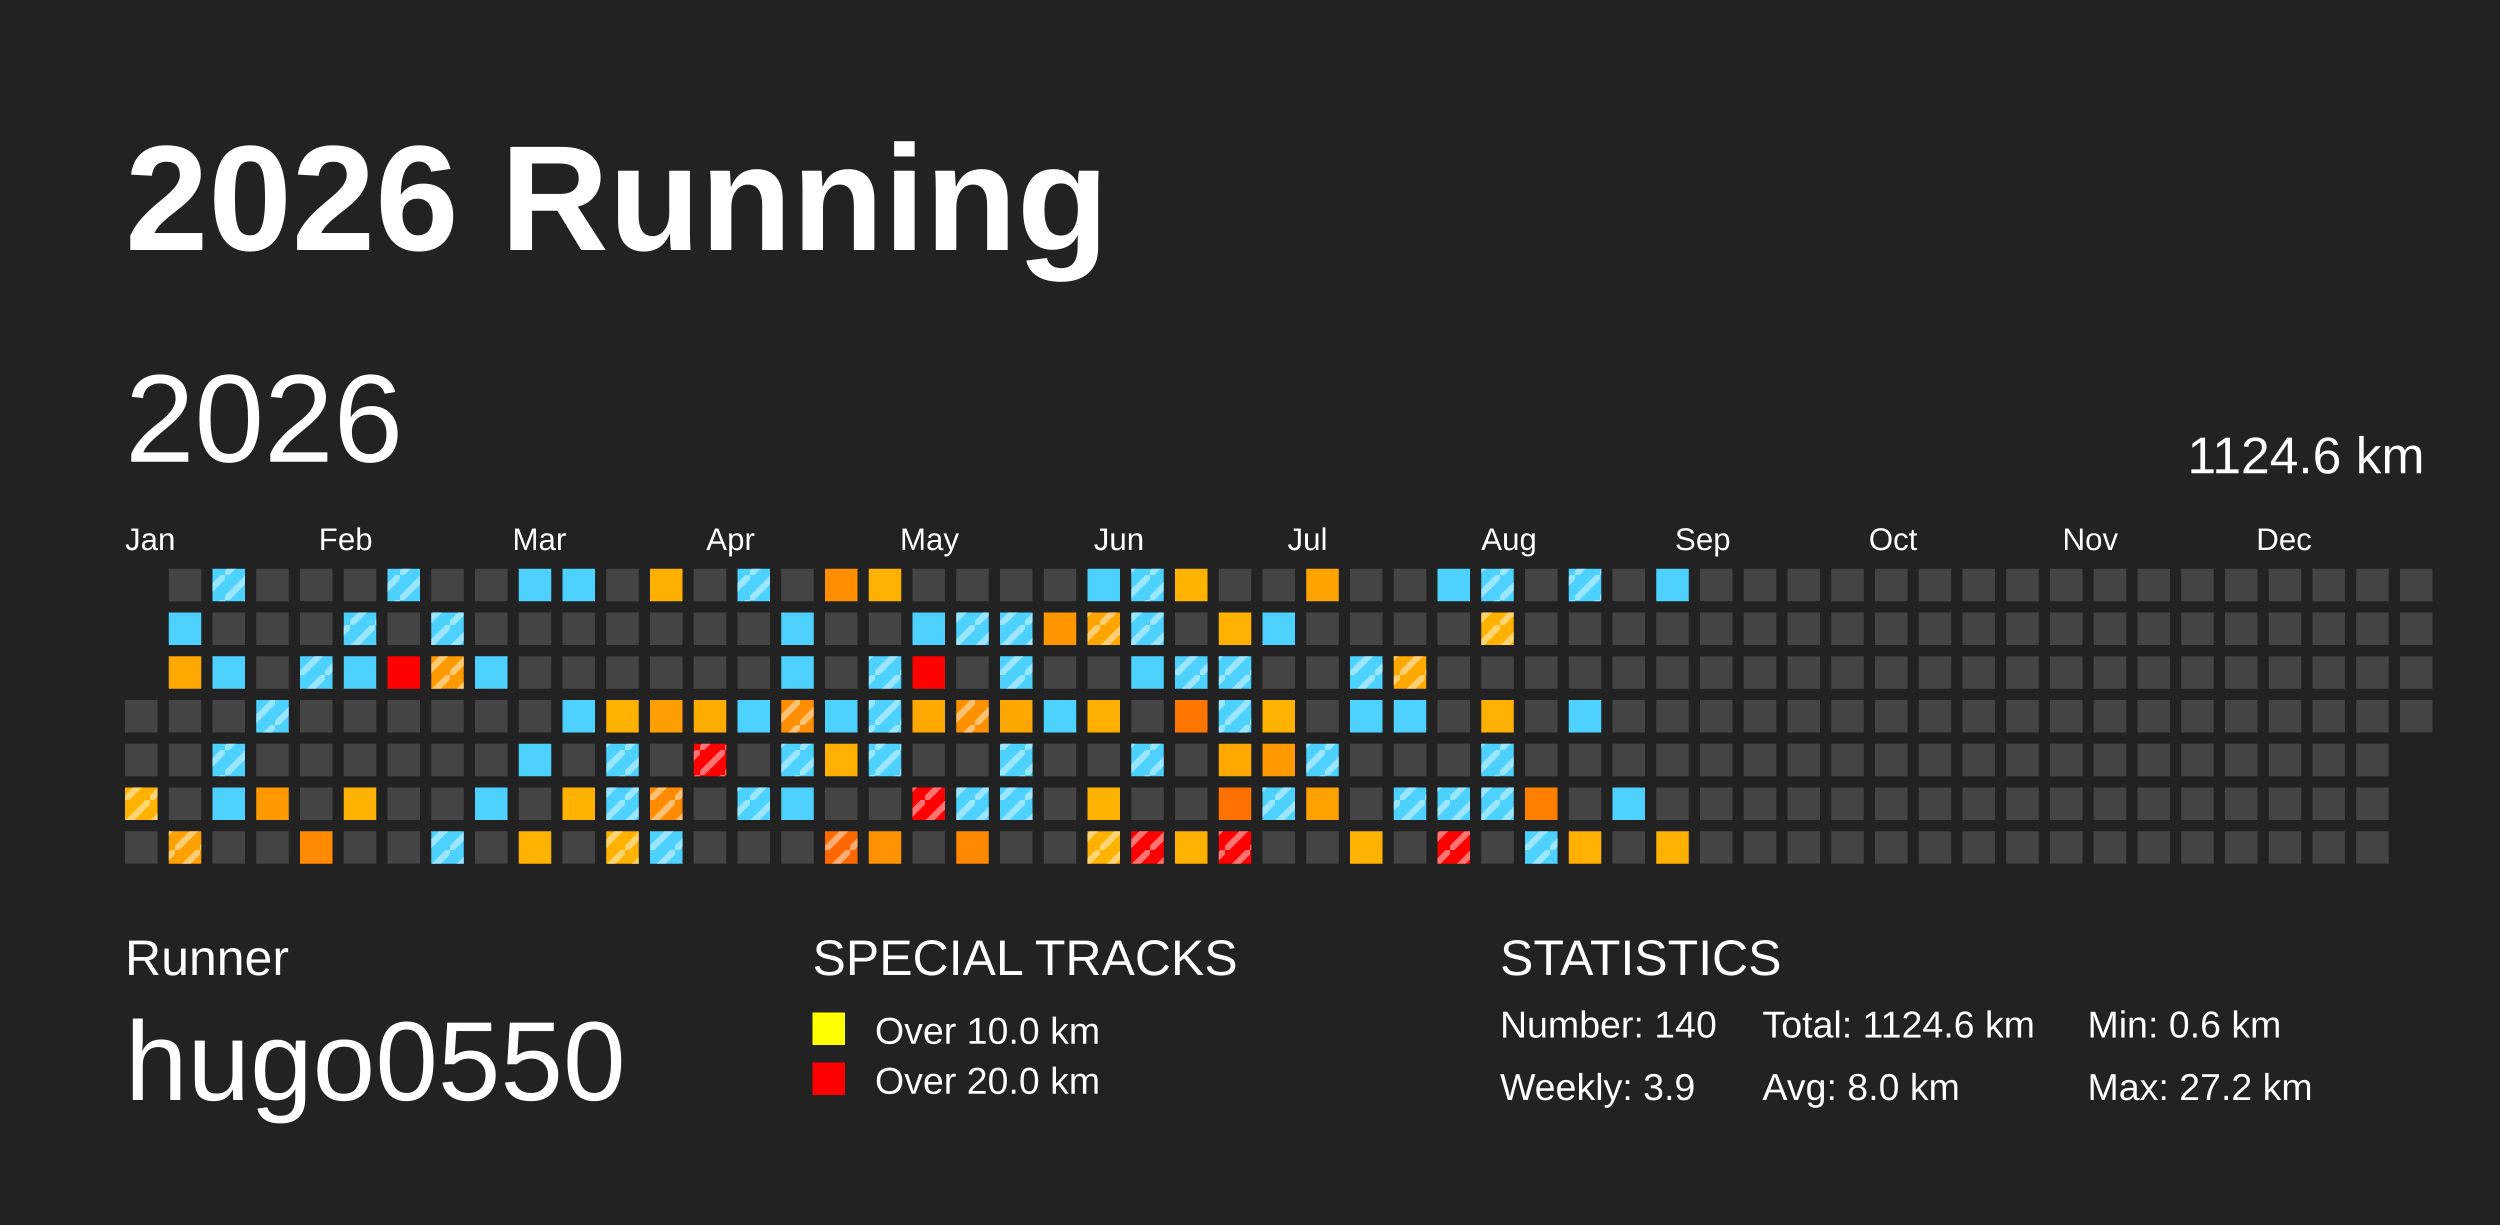
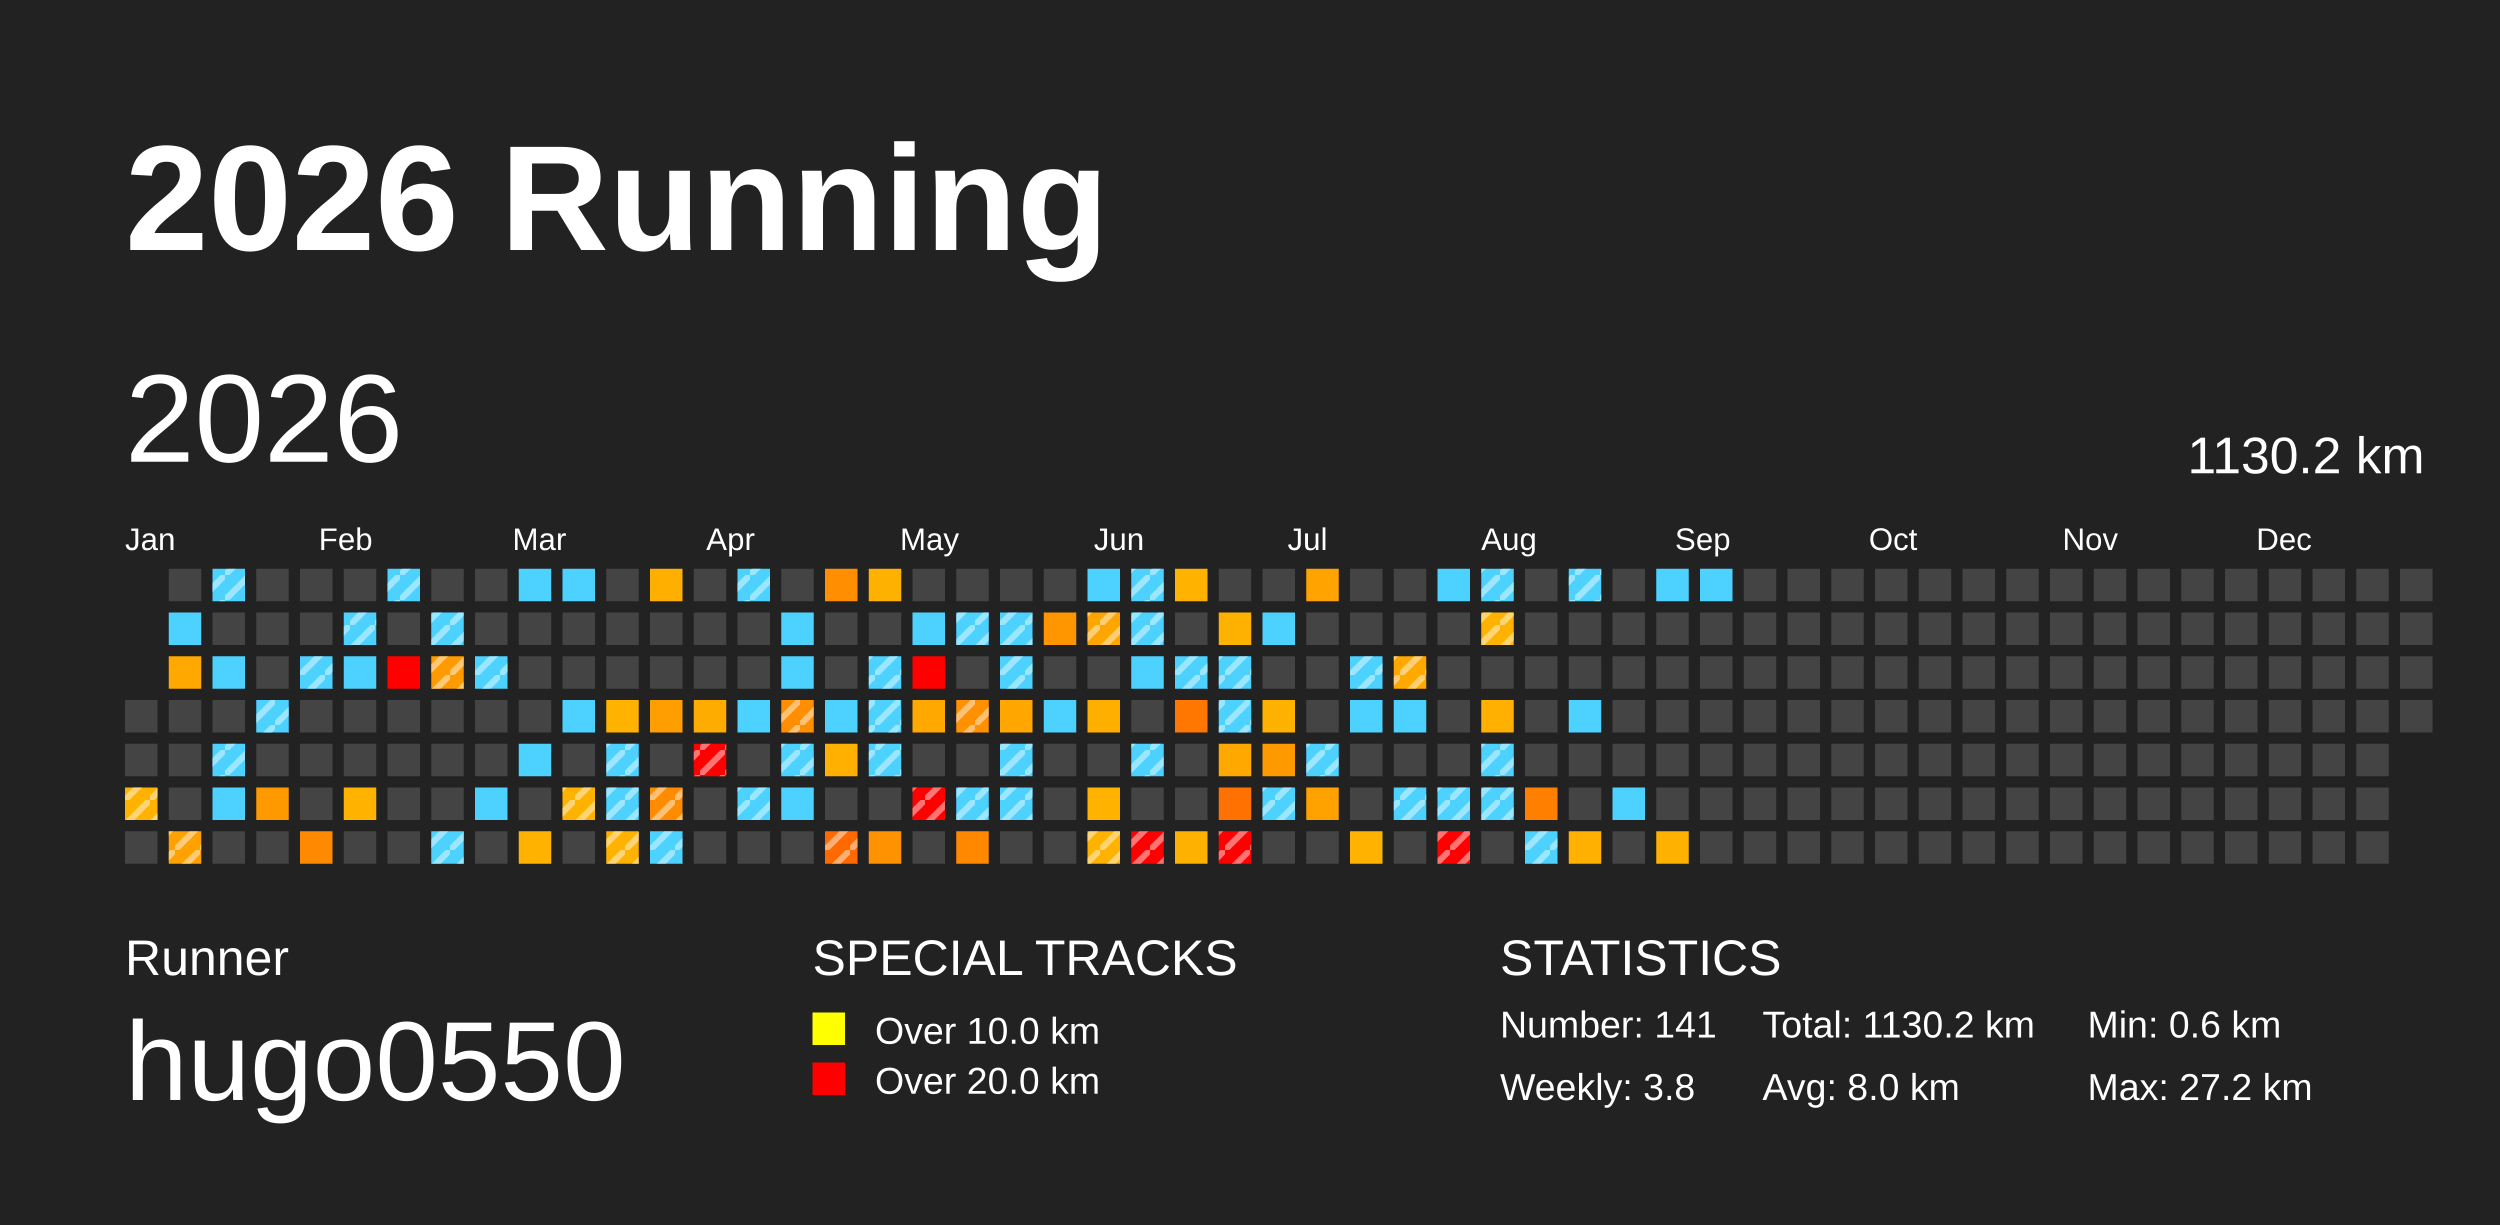
<svg xmlns="http://www.w3.org/2000/svg" baseProfile="full" height="98mm" version="1.1" viewBox="0,0,200,98" width="200mm">
  <defs>
    <pattern height="2" id="indoor-stripe" patternUnits="userSpaceOnUse" width="2">
      <line stroke="white" stroke-opacity="0.45" stroke-width="0.5" x1="0" x2="2" y1="2" y2="0" />
    </pattern>
  </defs>
  <rect fill="#222222" height="98" width="200" x="0" y="0" />
  <text fill="#FFFFFF" style="font-size:12px; font-family:Arial; font-weight:bold;" x="10" y="20">2026 Running</text>
  <text fill="#FFFFFF" style="font-size:4px; font-family:Arial" x="10" y="78">Runner</text>
  <text fill="#FFFFFF" style="font-size:9px; font-family:Arial" x="10" y="88">hugo0550</text>
  <text fill="#FFFFFF" style="font-size:4px; font-family:Arial" x="65" y="78">SPECIAL TRACKS</text>
  <rect fill="yellow" height="2.6" width="2.6" x="65" y="81" />
  <text fill="#FFFFFF" style="font-size:3px; font-family:Arial" x="70" y="83.5">Over 10.0 km</text>
  <rect fill="red" height="2.6" width="2.6" x="65" y="85" />
  <text fill="#FFFFFF" style="font-size:3px; font-family:Arial" x="70" y="87.5">Over 20.0 km</text>
  <text fill="#FFFFFF" style="font-size:4px; font-family:Arial" x="120" y="78">STATISTICS</text>
-   <text fill="#FFFFFF" style="font-size:3px; font-family:Arial" x="120" y="83">Number: 140</text>
-   <text fill="#FFFFFF" style="font-size:3px; font-family:Arial" x="120" y="88">Weekly: 3.9</text>
-   <text fill="#FFFFFF" style="font-size:3px; font-family:Arial" x="141" y="83">Total: 1124.6 km</text>
+   <text fill="#FFFFFF" style="font-size:3px; font-family:Arial" x="120" y="83">Number: 141</text>
+   <text fill="#FFFFFF" style="font-size:3px; font-family:Arial" x="120" y="88">Weekly: 3.8</text>
+   <text fill="#FFFFFF" style="font-size:3px; font-family:Arial" x="141" y="83">Total: 1130.2 km</text>
  <text fill="#FFFFFF" style="font-size:3px; font-family:Arial" x="141" y="88">Avg: 8.0 km</text>
  <text fill="#FFFFFF" style="font-size:3px; font-family:Arial" x="167" y="83">Min: 0.6 km</text>
  <text fill="#FFFFFF" style="font-size:3px; font-family:Arial" x="167" y="88">Max: 27.2 km</text>
  <text dominant-baseline="hanging" fill="#FFFFFF" style="font-size:10.0px; font-family:Arial;" x="10" y="30">2026</text>
-   <text dominant-baseline="hanging" fill="#FFFFFF" style="font-size:4.125px; font-family:Arial;" x="175" y="35">1124.6 km</text>
+   <text dominant-baseline="hanging" fill="#FFFFFF" style="font-size:4.125px; font-family:Arial;" x="175" y="35">1130.2 km</text>
  <text fill="#FFFFFF" style="font-size:2.5px; font-family:Arial" x="10.0" y="44">Jan</text>
  <text fill="#FFFFFF" style="font-size:2.5px; font-family:Arial" x="25.5" y="44">Feb</text>
  <text fill="#FFFFFF" style="font-size:2.5px; font-family:Arial" x="41.0" y="44">Mar</text>
  <text fill="#FFFFFF" style="font-size:2.5px; font-family:Arial" x="56.5" y="44">Apr</text>
  <text fill="#FFFFFF" style="font-size:2.5px; font-family:Arial" x="72.0" y="44">May</text>
  <text fill="#FFFFFF" style="font-size:2.5px; font-family:Arial" x="87.5" y="44">Jun</text>
  <text fill="#FFFFFF" style="font-size:2.5px; font-family:Arial" x="103.0" y="44">Jul</text>
  <text fill="#FFFFFF" style="font-size:2.5px; font-family:Arial" x="118.5" y="44">Aug</text>
  <text fill="#FFFFFF" style="font-size:2.5px; font-family:Arial" x="134.0" y="44">Sep</text>
  <text fill="#FFFFFF" style="font-size:2.5px; font-family:Arial" x="149.5" y="44">Oct</text>
  <text fill="#FFFFFF" style="font-size:2.5px; font-family:Arial" x="165.0" y="44">Nov</text>
  <text fill="#FFFFFF" style="font-size:2.5px; font-family:Arial" x="180.5" y="44">Dec</text>
  <rect fill="#444444" height="2.6" width="2.6" x="10.0" y="56.0" />
  <rect fill="#444444" height="2.6" width="2.6" x="10.0" y="59.5" />
  <rect fill="#ffb300" height="2.6" width="2.6" x="10.0" y="63.0" />
  <rect fill="url(#indoor-stripe)" height="2.6" style="pointer-events: none;" width="2.6" x="10.0" y="63.0" />
  <rect fill="#444444" height="2.6" width="2.6" x="10.0" y="66.5" />
  <rect fill="#444444" height="2.6" width="2.6" x="13.5" y="45.5" />
  <rect fill="#4dd2ff" height="2.6" width="2.6" x="13.5" y="49.0" />
  <rect fill="#ffa800" height="2.6" width="2.6" x="13.5" y="52.5" />
  <rect fill="#444444" height="2.6" width="2.6" x="13.5" y="56.0" />
  <rect fill="#444444" height="2.6" width="2.6" x="13.5" y="59.5" />
  <rect fill="#444444" height="2.6" width="2.6" x="13.5" y="63.0" />
  <rect fill="#ffa100" height="2.6" width="2.6" x="13.5" y="66.5" />
  <rect fill="url(#indoor-stripe)" height="2.6" style="pointer-events: none;" width="2.6" x="13.5" y="66.5" />
  <rect fill="#4dd2ff" height="2.6" width="2.6" x="17.0" y="45.5" />
  <rect fill="url(#indoor-stripe)" height="2.6" style="pointer-events: none;" width="2.6" x="17.0" y="45.5" />
  <rect fill="#444444" height="2.6" width="2.6" x="17.0" y="49.0" />
  <rect fill="#4dd2ff" height="2.6" width="2.6" x="17.0" y="52.5" />
  <rect fill="#444444" height="2.6" width="2.6" x="17.0" y="56.0" />
  <rect fill="#4dd2ff" height="2.6" width="2.6" x="17.0" y="59.5" />
  <rect fill="url(#indoor-stripe)" height="2.6" style="pointer-events: none;" width="2.6" x="17.0" y="59.5" />
  <rect fill="#4dd2ff" height="2.6" width="2.6" x="17.0" y="63.0" />
  <rect fill="#444444" height="2.6" width="2.6" x="17.0" y="66.5" />
  <rect fill="#444444" height="2.6" width="2.6" x="20.5" y="45.5" />
  <rect fill="#444444" height="2.6" width="2.6" x="20.5" y="49.0" />
  <rect fill="#444444" height="2.6" width="2.6" x="20.5" y="52.5" />
  <rect fill="#4dd2ff" height="2.6" width="2.6" x="20.5" y="56.0" />
  <rect fill="url(#indoor-stripe)" height="2.6" style="pointer-events: none;" width="2.6" x="20.5" y="56.0" />
  <rect fill="#444444" height="2.6" width="2.6" x="20.5" y="59.5" />
  <rect fill="#ff9900" height="2.6" width="2.6" x="20.5" y="63.0" />
  <rect fill="#444444" height="2.6" width="2.6" x="20.5" y="66.5" />
  <rect fill="#444444" height="2.6" width="2.6" x="24.0" y="45.5" />
  <rect fill="#444444" height="2.6" width="2.6" x="24.0" y="49.0" />
  <rect fill="#4dd2ff" height="2.6" width="2.6" x="24.0" y="52.5" />
  <rect fill="url(#indoor-stripe)" height="2.6" style="pointer-events: none;" width="2.6" x="24.0" y="52.5" />
  <rect fill="#444444" height="2.6" width="2.6" x="24.0" y="56.0" />
  <rect fill="#444444" height="2.6" width="2.6" x="24.0" y="59.5" />
  <rect fill="#444444" height="2.6" width="2.6" x="24.0" y="63.0" />
  <rect fill="#ff8900" height="2.6" width="2.6" x="24.0" y="66.5" />
  <rect fill="#444444" height="2.6" width="2.6" x="27.5" y="45.5" />
  <rect fill="#4dd2ff" height="2.6" width="2.6" x="27.5" y="49.0" />
  <rect fill="url(#indoor-stripe)" height="2.6" style="pointer-events: none;" width="2.6" x="27.5" y="49.0" />
  <rect fill="#4dd2ff" height="2.6" width="2.6" x="27.5" y="52.5" />
  <rect fill="#444444" height="2.6" width="2.6" x="27.5" y="56.0" />
  <rect fill="#444444" height="2.6" width="2.6" x="27.5" y="59.5" />
  <rect fill="#ffb300" height="2.6" width="2.6" x="27.5" y="63.0" />
  <rect fill="#444444" height="2.6" width="2.6" x="27.5" y="66.5" />
  <rect fill="#4dd2ff" height="2.6" width="2.6" x="31.0" y="45.5" />
  <rect fill="url(#indoor-stripe)" height="2.6" style="pointer-events: none;" width="2.6" x="31.0" y="45.5" />
  <rect fill="#444444" height="2.6" width="2.6" x="31.0" y="49.0" />
  <rect fill="red" height="2.6" width="2.6" x="31.0" y="52.5" />
  <rect fill="#444444" height="2.6" width="2.6" x="31.0" y="56.0" />
  <rect fill="#444444" height="2.6" width="2.6" x="31.0" y="59.5" />
  <rect fill="#444444" height="2.6" width="2.6" x="31.0" y="63.0" />
  <rect fill="#444444" height="2.6" width="2.6" x="31.0" y="66.5" />
  <rect fill="#444444" height="2.6" width="2.6" x="34.5" y="45.5" />
  <rect fill="#4dd2ff" height="2.6" width="2.6" x="34.5" y="49.0" />
  <rect fill="url(#indoor-stripe)" height="2.6" style="pointer-events: none;" width="2.6" x="34.5" y="49.0" />
  <rect fill="#ff9a00" height="2.6" width="2.6" x="34.5" y="52.5" />
  <rect fill="url(#indoor-stripe)" height="2.6" style="pointer-events: none;" width="2.6" x="34.5" y="52.5" />
  <rect fill="#444444" height="2.6" width="2.6" x="34.5" y="56.0" />
  <rect fill="#444444" height="2.6" width="2.6" x="34.5" y="59.5" />
  <rect fill="#444444" height="2.6" width="2.6" x="34.5" y="63.0" />
  <rect fill="#4dd2ff" height="2.6" width="2.6" x="34.5" y="66.5" />
  <rect fill="url(#indoor-stripe)" height="2.6" style="pointer-events: none;" width="2.6" x="34.5" y="66.5" />
  <rect fill="#444444" height="2.6" width="2.6" x="38.0" y="45.5" />
  <rect fill="#444444" height="2.6" width="2.6" x="38.0" y="49.0" />
  <rect fill="#4dd2ff" height="2.6" width="2.6" x="38.0" y="52.5" />
+   <rect fill="url(#indoor-stripe)" height="2.6" style="pointer-events: none;" width="2.6" x="38.0" y="52.5" />
  <rect fill="#444444" height="2.6" width="2.6" x="38.0" y="56.0" />
  <rect fill="#444444" height="2.6" width="2.6" x="38.0" y="59.5" />
  <rect fill="#4dd2ff" height="2.6" width="2.6" x="38.0" y="63.0" />
  <rect fill="#444444" height="2.6" width="2.6" x="38.0" y="66.5" />
  <rect fill="#4dd2ff" height="2.6" width="2.6" x="41.5" y="45.5" />
  <rect fill="#444444" height="2.6" width="2.6" x="41.5" y="49.0" />
  <rect fill="#444444" height="2.6" width="2.6" x="41.5" y="52.5" />
  <rect fill="#444444" height="2.6" width="2.6" x="41.5" y="56.0" />
  <rect fill="#4dd2ff" height="2.6" width="2.6" x="41.5" y="59.5" />
  <rect fill="#444444" height="2.6" width="2.6" x="41.5" y="63.0" />
  <rect fill="#ffb300" height="2.6" width="2.6" x="41.5" y="66.5" />
  <rect fill="#4dd2ff" height="2.6" width="2.6" x="45.0" y="45.5" />
  <rect fill="#444444" height="2.6" width="2.6" x="45.0" y="49.0" />
  <rect fill="#444444" height="2.6" width="2.6" x="45.0" y="52.5" />
  <rect fill="#4dd2ff" height="2.6" width="2.6" x="45.0" y="56.0" />
  <rect fill="#444444" height="2.6" width="2.6" x="45.0" y="59.5" />
  <rect fill="#ffb200" height="2.6" width="2.6" x="45.0" y="63.0" />
+   <rect fill="url(#indoor-stripe)" height="2.6" style="pointer-events: none;" width="2.6" x="45.0" y="63.0" />
  <rect fill="#444444" height="2.6" width="2.6" x="45.0" y="66.5" />
  <rect fill="#444444" height="2.6" width="2.6" x="48.5" y="45.5" />
  <rect fill="#444444" height="2.6" width="2.6" x="48.5" y="49.0" />
  <rect fill="#444444" height="2.6" width="2.6" x="48.5" y="52.5" />
  <rect fill="#ffb200" height="2.6" width="2.6" x="48.5" y="56.0" />
  <rect fill="#4dd2ff" height="2.6" width="2.6" x="48.5" y="59.5" />
  <rect fill="url(#indoor-stripe)" height="2.6" style="pointer-events: none;" width="2.6" x="48.5" y="59.5" />
  <rect fill="#4dd2ff" height="2.6" width="2.6" x="48.5" y="63.0" />
  <rect fill="url(#indoor-stripe)" height="2.6" style="pointer-events: none;" width="2.6" x="48.5" y="63.0" />
  <rect fill="#ffb300" height="2.6" width="2.6" x="48.5" y="66.5" />
  <rect fill="url(#indoor-stripe)" height="2.6" style="pointer-events: none;" width="2.6" x="48.5" y="66.5" />
  <rect fill="#ffaf00" height="2.6" width="2.6" x="52.0" y="45.5" />
  <rect fill="#444444" height="2.6" width="2.6" x="52.0" y="49.0" />
  <rect fill="#444444" height="2.6" width="2.6" x="52.0" y="52.5" />
  <rect fill="#ff9e00" height="2.6" width="2.6" x="52.0" y="56.0" />
  <rect fill="#444444" height="2.6" width="2.6" x="52.0" y="59.5" />
  <rect fill="#ff8c00" height="2.6" width="2.6" x="52.0" y="63.0" />
  <rect fill="url(#indoor-stripe)" height="2.6" style="pointer-events: none;" width="2.6" x="52.0" y="63.0" />
  <rect fill="#4dd2ff" height="2.6" width="2.6" x="52.0" y="66.5" />
  <rect fill="url(#indoor-stripe)" height="2.6" style="pointer-events: none;" width="2.6" x="52.0" y="66.5" />
  <rect fill="#444444" height="2.6" width="2.6" x="55.5" y="45.5" />
  <rect fill="#444444" height="2.6" width="2.6" x="55.5" y="49.0" />
  <rect fill="#444444" height="2.6" width="2.6" x="55.5" y="52.5" />
  <rect fill="#ffac00" height="2.6" width="2.6" x="55.5" y="56.0" />
  <rect fill="red" height="2.6" width="2.6" x="55.5" y="59.5" />
  <rect fill="url(#indoor-stripe)" height="2.6" style="pointer-events: none;" width="2.6" x="55.5" y="59.5" />
  <rect fill="#444444" height="2.6" width="2.6" x="55.5" y="63.0" />
  <rect fill="#444444" height="2.6" width="2.6" x="55.5" y="66.5" />
  <rect fill="#4dd2ff" height="2.6" width="2.6" x="59.0" y="45.5" />
  <rect fill="url(#indoor-stripe)" height="2.6" style="pointer-events: none;" width="2.6" x="59.0" y="45.5" />
  <rect fill="#444444" height="2.6" width="2.6" x="59.0" y="49.0" />
  <rect fill="#444444" height="2.6" width="2.6" x="59.0" y="52.5" />
  <rect fill="#4dd2ff" height="2.6" width="2.6" x="59.0" y="56.0" />
  <rect fill="#444444" height="2.6" width="2.6" x="59.0" y="59.5" />
  <rect fill="#4dd2ff" height="2.6" width="2.6" x="59.0" y="63.0" />
  <rect fill="url(#indoor-stripe)" height="2.6" style="pointer-events: none;" width="2.6" x="59.0" y="63.0" />
  <rect fill="#444444" height="2.6" width="2.6" x="59.0" y="66.5" />
  <rect fill="#444444" height="2.6" width="2.6" x="62.5" y="45.5" />
  <rect fill="#4dd2ff" height="2.6" width="2.6" x="62.5" y="49.0" />
  <rect fill="#4dd2ff" height="2.6" width="2.6" x="62.5" y="52.5" />
  <rect fill="#ff8e00" height="2.6" width="2.6" x="62.5" y="56.0" />
  <rect fill="url(#indoor-stripe)" height="2.6" style="pointer-events: none;" width="2.6" x="62.5" y="56.0" />
  <rect fill="#4dd2ff" height="2.6" width="2.6" x="62.5" y="59.5" />
  <rect fill="url(#indoor-stripe)" height="2.6" style="pointer-events: none;" width="2.6" x="62.5" y="59.5" />
  <rect fill="#4dd2ff" height="2.6" width="2.6" x="62.5" y="63.0" />
  <rect fill="#444444" height="2.6" width="2.6" x="62.5" y="66.5" />
  <rect fill="#ff8f00" height="2.6" width="2.6" x="66.0" y="45.5" />
  <rect fill="#444444" height="2.6" width="2.6" x="66.0" y="49.0" />
  <rect fill="#444444" height="2.6" width="2.6" x="66.0" y="52.5" />
  <rect fill="#4dd2ff" height="2.6" width="2.6" x="66.0" y="56.0" />
  <rect fill="#ffb000" height="2.6" width="2.6" x="66.0" y="59.5" />
  <rect fill="#444444" height="2.6" width="2.6" x="66.0" y="63.0" />
  <rect fill="#ff6900" height="2.6" width="2.6" x="66.0" y="66.5" />
  <rect fill="url(#indoor-stripe)" height="2.6" style="pointer-events: none;" width="2.6" x="66.0" y="66.5" />
  <rect fill="#ffb100" height="2.6" width="2.6" x="69.5" y="45.5" />
  <rect fill="#444444" height="2.6" width="2.6" x="69.5" y="49.0" />
  <rect fill="#4dd2ff" height="2.6" width="2.6" x="69.5" y="52.5" />
  <rect fill="url(#indoor-stripe)" height="2.6" style="pointer-events: none;" width="2.6" x="69.5" y="52.5" />
  <rect fill="#4dd2ff" height="2.6" width="2.6" x="69.5" y="56.0" />
  <rect fill="url(#indoor-stripe)" height="2.6" style="pointer-events: none;" width="2.6" x="69.5" y="56.0" />
  <rect fill="#4dd2ff" height="2.6" width="2.6" x="69.5" y="59.5" />
  <rect fill="url(#indoor-stripe)" height="2.6" style="pointer-events: none;" width="2.6" x="69.5" y="59.5" />
  <rect fill="#444444" height="2.6" width="2.6" x="69.5" y="63.0" />
  <rect fill="#ff9200" height="2.6" width="2.6" x="69.5" y="66.5" />
  <rect fill="#444444" height="2.6" width="2.6" x="73.0" y="45.5" />
  <rect fill="#4dd2ff" height="2.6" width="2.6" x="73.0" y="49.0" />
  <rect fill="red" height="2.6" width="2.6" x="73.0" y="52.5" />
  <rect fill="#ffa900" height="2.6" width="2.6" x="73.0" y="56.0" />
  <rect fill="#444444" height="2.6" width="2.6" x="73.0" y="59.5" />
  <rect fill="red" height="2.6" width="2.6" x="73.0" y="63.0" />
  <rect fill="url(#indoor-stripe)" height="2.6" style="pointer-events: none;" width="2.6" x="73.0" y="63.0" />
  <rect fill="#444444" height="2.6" width="2.6" x="73.0" y="66.5" />
  <rect fill="#444444" height="2.6" width="2.6" x="76.5" y="45.5" />
  <rect fill="#4dd2ff" height="2.6" width="2.6" x="76.5" y="49.0" />
  <rect fill="url(#indoor-stripe)" height="2.6" style="pointer-events: none;" width="2.6" x="76.5" y="49.0" />
  <rect fill="#444444" height="2.6" width="2.6" x="76.5" y="52.5" />
  <rect fill="#ff9000" height="2.6" width="2.6" x="76.5" y="56.0" />
  <rect fill="url(#indoor-stripe)" height="2.6" style="pointer-events: none;" width="2.6" x="76.5" y="56.0" />
  <rect fill="#444444" height="2.6" width="2.6" x="76.5" y="59.5" />
  <rect fill="#4dd2ff" height="2.6" width="2.6" x="76.5" y="63.0" />
  <rect fill="url(#indoor-stripe)" height="2.6" style="pointer-events: none;" width="2.6" x="76.5" y="63.0" />
  <rect fill="#ff8800" height="2.6" width="2.6" x="76.5" y="66.5" />
  <rect fill="#444444" height="2.6" width="2.6" x="80.0" y="45.5" />
  <rect fill="#4dd2ff" height="2.6" width="2.6" x="80.0" y="49.0" />
  <rect fill="url(#indoor-stripe)" height="2.6" style="pointer-events: none;" width="2.6" x="80.0" y="49.0" />
  <rect fill="#4dd2ff" height="2.6" width="2.6" x="80.0" y="52.5" />
  <rect fill="url(#indoor-stripe)" height="2.6" style="pointer-events: none;" width="2.6" x="80.0" y="52.5" />
  <rect fill="#ffa600" height="2.6" width="2.6" x="80.0" y="56.0" />
  <rect fill="#4dd2ff" height="2.6" width="2.6" x="80.0" y="59.5" />
  <rect fill="url(#indoor-stripe)" height="2.6" style="pointer-events: none;" width="2.6" x="80.0" y="59.5" />
  <rect fill="#4dd2ff" height="2.6" width="2.6" x="80.0" y="63.0" />
  <rect fill="url(#indoor-stripe)" height="2.6" style="pointer-events: none;" width="2.6" x="80.0" y="63.0" />
  <rect fill="#444444" height="2.6" width="2.6" x="80.0" y="66.5" />
  <rect fill="#444444" height="2.6" width="2.6" x="83.5" y="45.5" />
  <rect fill="#ff9600" height="2.6" width="2.6" x="83.5" y="49.0" />
  <rect fill="#444444" height="2.6" width="2.6" x="83.5" y="52.5" />
  <rect fill="#4dd2ff" height="2.6" width="2.6" x="83.5" y="56.0" />
  <rect fill="#444444" height="2.6" width="2.6" x="83.5" y="59.5" />
  <rect fill="#444444" height="2.6" width="2.6" x="83.5" y="63.0" />
  <rect fill="#444444" height="2.6" width="2.6" x="83.5" y="66.5" />
  <rect fill="#4dd2ff" height="2.6" width="2.6" x="87.0" y="45.5" />
  <rect fill="#ffa500" height="2.6" width="2.6" x="87.0" y="49.0" />
  <rect fill="url(#indoor-stripe)" height="2.6" style="pointer-events: none;" width="2.6" x="87.0" y="49.0" />
  <rect fill="#444444" height="2.6" width="2.6" x="87.0" y="52.5" />
  <rect fill="#ffaf00" height="2.6" width="2.6" x="87.0" y="56.0" />
  <rect fill="#444444" height="2.6" width="2.6" x="87.0" y="59.5" />
  <rect fill="#ffb200" height="2.6" width="2.6" x="87.0" y="63.0" />
  <rect fill="#ffb200" height="2.6" width="2.6" x="87.0" y="66.5" />
  <rect fill="url(#indoor-stripe)" height="2.6" style="pointer-events: none;" width="2.6" x="87.0" y="66.5" />
  <rect fill="#4dd2ff" height="2.6" width="2.6" x="90.5" y="45.5" />
  <rect fill="url(#indoor-stripe)" height="2.6" style="pointer-events: none;" width="2.6" x="90.5" y="45.5" />
  <rect fill="#4dd2ff" height="2.6" width="2.6" x="90.5" y="49.0" />
  <rect fill="url(#indoor-stripe)" height="2.6" style="pointer-events: none;" width="2.6" x="90.5" y="49.0" />
  <rect fill="#4dd2ff" height="2.6" width="2.6" x="90.5" y="52.5" />
  <rect fill="#444444" height="2.6" width="2.6" x="90.5" y="56.0" />
  <rect fill="#4dd2ff" height="2.6" width="2.6" x="90.5" y="59.5" />
  <rect fill="url(#indoor-stripe)" height="2.6" style="pointer-events: none;" width="2.6" x="90.5" y="59.5" />
  <rect fill="#444444" height="2.6" width="2.6" x="90.5" y="63.0" />
  <rect fill="red" height="2.6" width="2.6" x="90.5" y="66.5" />
  <rect fill="url(#indoor-stripe)" height="2.6" style="pointer-events: none;" width="2.6" x="90.5" y="66.5" />
  <rect fill="#ffb200" height="2.6" width="2.6" x="94.0" y="45.5" />
  <rect fill="#444444" height="2.6" width="2.6" x="94.0" y="49.0" />
  <rect fill="#4dd2ff" height="2.6" width="2.6" x="94.0" y="52.5" />
  <rect fill="url(#indoor-stripe)" height="2.6" style="pointer-events: none;" width="2.6" x="94.0" y="52.5" />
  <rect fill="#ff7600" height="2.6" width="2.6" x="94.0" y="56.0" />
  <rect fill="#444444" height="2.6" width="2.6" x="94.0" y="59.5" />
  <rect fill="#444444" height="2.6" width="2.6" x="94.0" y="63.0" />
  <rect fill="#ffb100" height="2.6" width="2.6" x="94.0" y="66.5" />
  <rect fill="#444444" height="2.6" width="2.6" x="97.5" y="45.5" />
  <rect fill="#ffb100" height="2.6" width="2.6" x="97.5" y="49.0" />
  <rect fill="#4dd2ff" height="2.6" width="2.6" x="97.5" y="52.5" />
  <rect fill="url(#indoor-stripe)" height="2.6" style="pointer-events: none;" width="2.6" x="97.5" y="52.5" />
  <rect fill="#4dd2ff" height="2.6" width="2.6" x="97.5" y="56.0" />
  <rect fill="url(#indoor-stripe)" height="2.6" style="pointer-events: none;" width="2.6" x="97.5" y="56.0" />
  <rect fill="#ffa900" height="2.6" width="2.6" x="97.5" y="59.5" />
  <rect fill="#ff7100" height="2.6" width="2.6" x="97.5" y="63.0" />
  <rect fill="red" height="2.6" width="2.6" x="97.5" y="66.5" />
  <rect fill="url(#indoor-stripe)" height="2.6" style="pointer-events: none;" width="2.6" x="97.5" y="66.5" />
  <rect fill="#444444" height="2.6" width="2.6" x="101.0" y="45.5" />
  <rect fill="#4dd2ff" height="2.6" width="2.6" x="101.0" y="49.0" />
  <rect fill="#444444" height="2.6" width="2.6" x="101.0" y="52.5" />
  <rect fill="#ffb100" height="2.6" width="2.6" x="101.0" y="56.0" />
  <rect fill="#ff9900" height="2.6" width="2.6" x="101.0" y="59.5" />
  <rect fill="#4dd2ff" height="2.6" width="2.6" x="101.0" y="63.0" />
  <rect fill="url(#indoor-stripe)" height="2.6" style="pointer-events: none;" width="2.6" x="101.0" y="63.0" />
  <rect fill="#444444" height="2.6" width="2.6" x="101.0" y="66.5" />
  <rect fill="#ffa300" height="2.6" width="2.6" x="104.5" y="45.5" />
  <rect fill="#444444" height="2.6" width="2.6" x="104.5" y="49.0" />
  <rect fill="#444444" height="2.6" width="2.6" x="104.5" y="52.5" />
  <rect fill="#444444" height="2.6" width="2.6" x="104.5" y="56.0" />
  <rect fill="#4dd2ff" height="2.6" width="2.6" x="104.5" y="59.5" />
  <rect fill="url(#indoor-stripe)" height="2.6" style="pointer-events: none;" width="2.6" x="104.5" y="59.5" />
  <rect fill="#ffa200" height="2.6" width="2.6" x="104.5" y="63.0" />
  <rect fill="#444444" height="2.6" width="2.6" x="104.5" y="66.5" />
  <rect fill="#444444" height="2.6" width="2.6" x="108.0" y="45.5" />
  <rect fill="#444444" height="2.6" width="2.6" x="108.0" y="49.0" />
  <rect fill="#4dd2ff" height="2.6" width="2.6" x="108.0" y="52.5" />
  <rect fill="url(#indoor-stripe)" height="2.6" style="pointer-events: none;" width="2.6" x="108.0" y="52.5" />
  <rect fill="#4dd2ff" height="2.6" width="2.6" x="108.0" y="56.0" />
  <rect fill="#444444" height="2.6" width="2.6" x="108.0" y="59.5" />
  <rect fill="#444444" height="2.6" width="2.6" x="108.0" y="63.0" />
  <rect fill="#ffb300" height="2.6" width="2.6" x="108.0" y="66.5" />
  <rect fill="#444444" height="2.6" width="2.6" x="111.5" y="45.5" />
  <rect fill="#444444" height="2.6" width="2.6" x="111.5" y="49.0" />
  <rect fill="#ffa900" height="2.6" width="2.6" x="111.5" y="52.5" />
  <rect fill="url(#indoor-stripe)" height="2.6" style="pointer-events: none;" width="2.6" x="111.5" y="52.5" />
  <rect fill="#4dd2ff" height="2.6" width="2.6" x="111.5" y="56.0" />
  <rect fill="#444444" height="2.6" width="2.6" x="111.5" y="59.5" />
  <rect fill="#4dd2ff" height="2.6" width="2.6" x="111.5" y="63.0" />
  <rect fill="url(#indoor-stripe)" height="2.6" style="pointer-events: none;" width="2.6" x="111.5" y="63.0" />
  <rect fill="#444444" height="2.6" width="2.6" x="111.5" y="66.5" />
  <rect fill="#4dd2ff" height="2.6" width="2.6" x="115.0" y="45.5" />
  <rect fill="#444444" height="2.6" width="2.6" x="115.0" y="49.0" />
  <rect fill="#444444" height="2.6" width="2.6" x="115.0" y="52.5" />
  <rect fill="#444444" height="2.6" width="2.6" x="115.0" y="56.0" />
  <rect fill="#444444" height="2.6" width="2.6" x="115.0" y="59.5" />
  <rect fill="#4dd2ff" height="2.6" width="2.6" x="115.0" y="63.0" />
  <rect fill="url(#indoor-stripe)" height="2.6" style="pointer-events: none;" width="2.6" x="115.0" y="63.0" />
  <rect fill="red" height="2.6" width="2.6" x="115.0" y="66.5" />
  <rect fill="url(#indoor-stripe)" height="2.6" style="pointer-events: none;" width="2.6" x="115.0" y="66.5" />
  <rect fill="#4dd2ff" height="2.6" width="2.6" x="118.5" y="45.5" />
  <rect fill="url(#indoor-stripe)" height="2.6" style="pointer-events: none;" width="2.6" x="118.5" y="45.5" />
  <rect fill="#ffb300" height="2.6" width="2.6" x="118.5" y="49.0" />
  <rect fill="url(#indoor-stripe)" height="2.6" style="pointer-events: none;" width="2.6" x="118.5" y="49.0" />
  <rect fill="#444444" height="2.6" width="2.6" x="118.5" y="52.5" />
  <rect fill="#ffb000" height="2.6" width="2.6" x="118.5" y="56.0" />
  <rect fill="#4dd2ff" height="2.6" width="2.6" x="118.5" y="59.5" />
  <rect fill="url(#indoor-stripe)" height="2.6" style="pointer-events: none;" width="2.6" x="118.5" y="59.5" />
  <rect fill="#4dd2ff" height="2.6" width="2.6" x="118.5" y="63.0" />
  <rect fill="url(#indoor-stripe)" height="2.6" style="pointer-events: none;" width="2.6" x="118.5" y="63.0" />
  <rect fill="#444444" height="2.6" width="2.6" x="118.5" y="66.5" />
  <rect fill="#444444" height="2.6" width="2.6" x="122.0" y="45.5" />
  <rect fill="#444444" height="2.6" width="2.6" x="122.0" y="49.0" />
  <rect fill="#444444" height="2.6" width="2.6" x="122.0" y="52.5" />
  <rect fill="#444444" height="2.6" width="2.6" x="122.0" y="56.0" />
  <rect fill="#444444" height="2.6" width="2.6" x="122.0" y="59.5" />
  <rect fill="#ff8000" height="2.6" width="2.6" x="122.0" y="63.0" />
  <rect fill="#4dd2ff" height="2.6" width="2.6" x="122.0" y="66.5" />
  <rect fill="url(#indoor-stripe)" height="2.6" style="pointer-events: none;" width="2.6" x="122.0" y="66.5" />
  <rect fill="#4dd2ff" height="2.6" width="2.6" x="125.5" y="45.5" />
  <rect fill="url(#indoor-stripe)" height="2.6" style="pointer-events: none;" width="2.6" x="125.5" y="45.5" />
  <rect fill="#444444" height="2.6" width="2.6" x="125.5" y="49.0" />
  <rect fill="#444444" height="2.6" width="2.6" x="125.5" y="52.5" />
  <rect fill="#4dd2ff" height="2.6" width="2.6" x="125.5" y="56.0" />
  <rect fill="#444444" height="2.6" width="2.6" x="125.5" y="59.5" />
  <rect fill="#444444" height="2.6" width="2.6" x="125.5" y="63.0" />
  <rect fill="#ffb000" height="2.6" width="2.6" x="125.5" y="66.5" />
  <rect fill="#444444" height="2.6" width="2.6" x="129.0" y="45.5" />
  <rect fill="#444444" height="2.6" width="2.6" x="129.0" y="49.0" />
  <rect fill="#444444" height="2.6" width="2.6" x="129.0" y="52.5" />
  <rect fill="#444444" height="2.6" width="2.6" x="129.0" y="56.0" />
  <rect fill="#444444" height="2.6" width="2.6" x="129.0" y="59.5" />
  <rect fill="#4dd2ff" height="2.6" width="2.6" x="129.0" y="63.0" />
  <rect fill="#444444" height="2.6" width="2.6" x="129.0" y="66.5" />
  <rect fill="#4dd2ff" height="2.6" width="2.6" x="132.5" y="45.5" />
  <rect fill="#444444" height="2.6" width="2.6" x="132.5" y="49.0" />
  <rect fill="#444444" height="2.6" width="2.6" x="132.5" y="52.5" />
  <rect fill="#444444" height="2.6" width="2.6" x="132.5" y="56.0" />
  <rect fill="#444444" height="2.6" width="2.6" x="132.5" y="59.5" />
  <rect fill="#444444" height="2.6" width="2.6" x="132.5" y="63.0" />
  <rect fill="#ffb100" height="2.6" width="2.6" x="132.5" y="66.5" />
-   <rect fill="#444444" height="2.6" width="2.6" x="136.0" y="45.5" />
+   <rect fill="#4dd2ff" height="2.6" width="2.6" x="136.0" y="45.5" />
  <rect fill="#444444" height="2.6" width="2.6" x="136.0" y="49.0" />
  <rect fill="#444444" height="2.6" width="2.6" x="136.0" y="52.5" />
  <rect fill="#444444" height="2.6" width="2.6" x="136.0" y="56.0" />
  <rect fill="#444444" height="2.6" width="2.6" x="136.0" y="59.5" />
  <rect fill="#444444" height="2.6" width="2.6" x="136.0" y="63.0" />
  <rect fill="#444444" height="2.6" width="2.6" x="136.0" y="66.5" />
  <rect fill="#444444" height="2.6" width="2.6" x="139.5" y="45.5" />
  <rect fill="#444444" height="2.6" width="2.6" x="139.5" y="49.0" />
  <rect fill="#444444" height="2.6" width="2.6" x="139.5" y="52.5" />
  <rect fill="#444444" height="2.6" width="2.6" x="139.5" y="56.0" />
  <rect fill="#444444" height="2.6" width="2.6" x="139.5" y="59.5" />
  <rect fill="#444444" height="2.6" width="2.6" x="139.5" y="63.0" />
  <rect fill="#444444" height="2.6" width="2.6" x="139.5" y="66.5" />
  <rect fill="#444444" height="2.6" width="2.6" x="143.0" y="45.5" />
  <rect fill="#444444" height="2.6" width="2.6" x="143.0" y="49.0" />
  <rect fill="#444444" height="2.6" width="2.6" x="143.0" y="52.5" />
  <rect fill="#444444" height="2.6" width="2.6" x="143.0" y="56.0" />
  <rect fill="#444444" height="2.6" width="2.6" x="143.0" y="59.5" />
  <rect fill="#444444" height="2.6" width="2.6" x="143.0" y="63.0" />
  <rect fill="#444444" height="2.6" width="2.6" x="143.0" y="66.5" />
  <rect fill="#444444" height="2.6" width="2.6" x="146.5" y="45.5" />
  <rect fill="#444444" height="2.6" width="2.6" x="146.5" y="49.0" />
  <rect fill="#444444" height="2.6" width="2.6" x="146.5" y="52.5" />
  <rect fill="#444444" height="2.6" width="2.6" x="146.5" y="56.0" />
  <rect fill="#444444" height="2.6" width="2.6" x="146.5" y="59.5" />
  <rect fill="#444444" height="2.6" width="2.6" x="146.5" y="63.0" />
  <rect fill="#444444" height="2.6" width="2.6" x="146.5" y="66.5" />
  <rect fill="#444444" height="2.6" width="2.6" x="150.0" y="45.5" />
  <rect fill="#444444" height="2.6" width="2.6" x="150.0" y="49.0" />
  <rect fill="#444444" height="2.6" width="2.6" x="150.0" y="52.5" />
  <rect fill="#444444" height="2.6" width="2.6" x="150.0" y="56.0" />
  <rect fill="#444444" height="2.6" width="2.6" x="150.0" y="59.5" />
  <rect fill="#444444" height="2.6" width="2.6" x="150.0" y="63.0" />
  <rect fill="#444444" height="2.6" width="2.6" x="150.0" y="66.5" />
  <rect fill="#444444" height="2.6" width="2.6" x="153.5" y="45.5" />
  <rect fill="#444444" height="2.6" width="2.6" x="153.5" y="49.0" />
  <rect fill="#444444" height="2.6" width="2.6" x="153.5" y="52.5" />
  <rect fill="#444444" height="2.6" width="2.6" x="153.5" y="56.0" />
  <rect fill="#444444" height="2.6" width="2.6" x="153.5" y="59.5" />
  <rect fill="#444444" height="2.6" width="2.6" x="153.5" y="63.0" />
  <rect fill="#444444" height="2.6" width="2.6" x="153.5" y="66.5" />
  <rect fill="#444444" height="2.6" width="2.6" x="157.0" y="45.5" />
  <rect fill="#444444" height="2.6" width="2.6" x="157.0" y="49.0" />
  <rect fill="#444444" height="2.6" width="2.6" x="157.0" y="52.5" />
  <rect fill="#444444" height="2.6" width="2.6" x="157.0" y="56.0" />
  <rect fill="#444444" height="2.6" width="2.6" x="157.0" y="59.5" />
  <rect fill="#444444" height="2.6" width="2.6" x="157.0" y="63.0" />
  <rect fill="#444444" height="2.6" width="2.6" x="157.0" y="66.5" />
  <rect fill="#444444" height="2.6" width="2.6" x="160.5" y="45.5" />
  <rect fill="#444444" height="2.6" width="2.6" x="160.5" y="49.0" />
  <rect fill="#444444" height="2.6" width="2.6" x="160.5" y="52.5" />
  <rect fill="#444444" height="2.6" width="2.6" x="160.5" y="56.0" />
  <rect fill="#444444" height="2.6" width="2.6" x="160.5" y="59.5" />
  <rect fill="#444444" height="2.6" width="2.6" x="160.5" y="63.0" />
  <rect fill="#444444" height="2.6" width="2.6" x="160.5" y="66.5" />
  <rect fill="#444444" height="2.6" width="2.6" x="164.0" y="45.5" />
  <rect fill="#444444" height="2.6" width="2.6" x="164.0" y="49.0" />
  <rect fill="#444444" height="2.6" width="2.6" x="164.0" y="52.5" />
  <rect fill="#444444" height="2.6" width="2.6" x="164.0" y="56.0" />
  <rect fill="#444444" height="2.6" width="2.6" x="164.0" y="59.5" />
  <rect fill="#444444" height="2.6" width="2.6" x="164.0" y="63.0" />
  <rect fill="#444444" height="2.6" width="2.6" x="164.0" y="66.5" />
  <rect fill="#444444" height="2.6" width="2.6" x="167.5" y="45.5" />
  <rect fill="#444444" height="2.6" width="2.6" x="167.5" y="49.0" />
  <rect fill="#444444" height="2.6" width="2.6" x="167.5" y="52.5" />
  <rect fill="#444444" height="2.6" width="2.6" x="167.5" y="56.0" />
  <rect fill="#444444" height="2.6" width="2.6" x="167.5" y="59.5" />
  <rect fill="#444444" height="2.6" width="2.6" x="167.5" y="63.0" />
  <rect fill="#444444" height="2.6" width="2.6" x="167.5" y="66.5" />
  <rect fill="#444444" height="2.6" width="2.6" x="171.0" y="45.5" />
  <rect fill="#444444" height="2.6" width="2.6" x="171.0" y="49.0" />
  <rect fill="#444444" height="2.6" width="2.6" x="171.0" y="52.5" />
  <rect fill="#444444" height="2.6" width="2.6" x="171.0" y="56.0" />
  <rect fill="#444444" height="2.6" width="2.6" x="171.0" y="59.5" />
  <rect fill="#444444" height="2.6" width="2.6" x="171.0" y="63.0" />
  <rect fill="#444444" height="2.6" width="2.6" x="171.0" y="66.5" />
  <rect fill="#444444" height="2.6" width="2.6" x="174.5" y="45.5" />
  <rect fill="#444444" height="2.6" width="2.6" x="174.5" y="49.0" />
  <rect fill="#444444" height="2.6" width="2.6" x="174.5" y="52.5" />
  <rect fill="#444444" height="2.6" width="2.6" x="174.5" y="56.0" />
  <rect fill="#444444" height="2.6" width="2.6" x="174.5" y="59.5" />
  <rect fill="#444444" height="2.6" width="2.6" x="174.5" y="63.0" />
  <rect fill="#444444" height="2.6" width="2.6" x="174.5" y="66.5" />
  <rect fill="#444444" height="2.6" width="2.6" x="178.0" y="45.5" />
  <rect fill="#444444" height="2.6" width="2.6" x="178.0" y="49.0" />
  <rect fill="#444444" height="2.6" width="2.6" x="178.0" y="52.5" />
  <rect fill="#444444" height="2.6" width="2.6" x="178.0" y="56.0" />
  <rect fill="#444444" height="2.6" width="2.6" x="178.0" y="59.5" />
  <rect fill="#444444" height="2.6" width="2.6" x="178.0" y="63.0" />
  <rect fill="#444444" height="2.6" width="2.6" x="178.0" y="66.5" />
  <rect fill="#444444" height="2.6" width="2.6" x="181.5" y="45.5" />
  <rect fill="#444444" height="2.6" width="2.6" x="181.5" y="49.0" />
  <rect fill="#444444" height="2.6" width="2.6" x="181.5" y="52.5" />
  <rect fill="#444444" height="2.6" width="2.6" x="181.5" y="56.0" />
  <rect fill="#444444" height="2.6" width="2.6" x="181.5" y="59.5" />
  <rect fill="#444444" height="2.6" width="2.6" x="181.5" y="63.0" />
  <rect fill="#444444" height="2.6" width="2.6" x="181.5" y="66.5" />
  <rect fill="#444444" height="2.6" width="2.6" x="185.0" y="45.5" />
  <rect fill="#444444" height="2.6" width="2.6" x="185.0" y="49.0" />
  <rect fill="#444444" height="2.6" width="2.6" x="185.0" y="52.5" />
  <rect fill="#444444" height="2.6" width="2.6" x="185.0" y="56.0" />
  <rect fill="#444444" height="2.6" width="2.6" x="185.0" y="59.5" />
  <rect fill="#444444" height="2.6" width="2.6" x="185.0" y="63.0" />
  <rect fill="#444444" height="2.6" width="2.6" x="185.0" y="66.5" />
  <rect fill="#444444" height="2.6" width="2.6" x="188.5" y="45.5" />
  <rect fill="#444444" height="2.6" width="2.6" x="188.5" y="49.0" />
  <rect fill="#444444" height="2.6" width="2.6" x="188.5" y="52.5" />
  <rect fill="#444444" height="2.6" width="2.6" x="188.5" y="56.0" />
  <rect fill="#444444" height="2.6" width="2.6" x="188.5" y="59.5" />
  <rect fill="#444444" height="2.6" width="2.6" x="188.5" y="63.0" />
  <rect fill="#444444" height="2.6" width="2.6" x="188.5" y="66.5" />
  <rect fill="#444444" height="2.6" width="2.6" x="192.0" y="45.5" />
  <rect fill="#444444" height="2.6" width="2.6" x="192.0" y="49.0" />
  <rect fill="#444444" height="2.6" width="2.6" x="192.0" y="52.5" />
  <rect fill="#444444" height="2.6" width="2.6" x="192.0" y="56.0" />
</svg>
